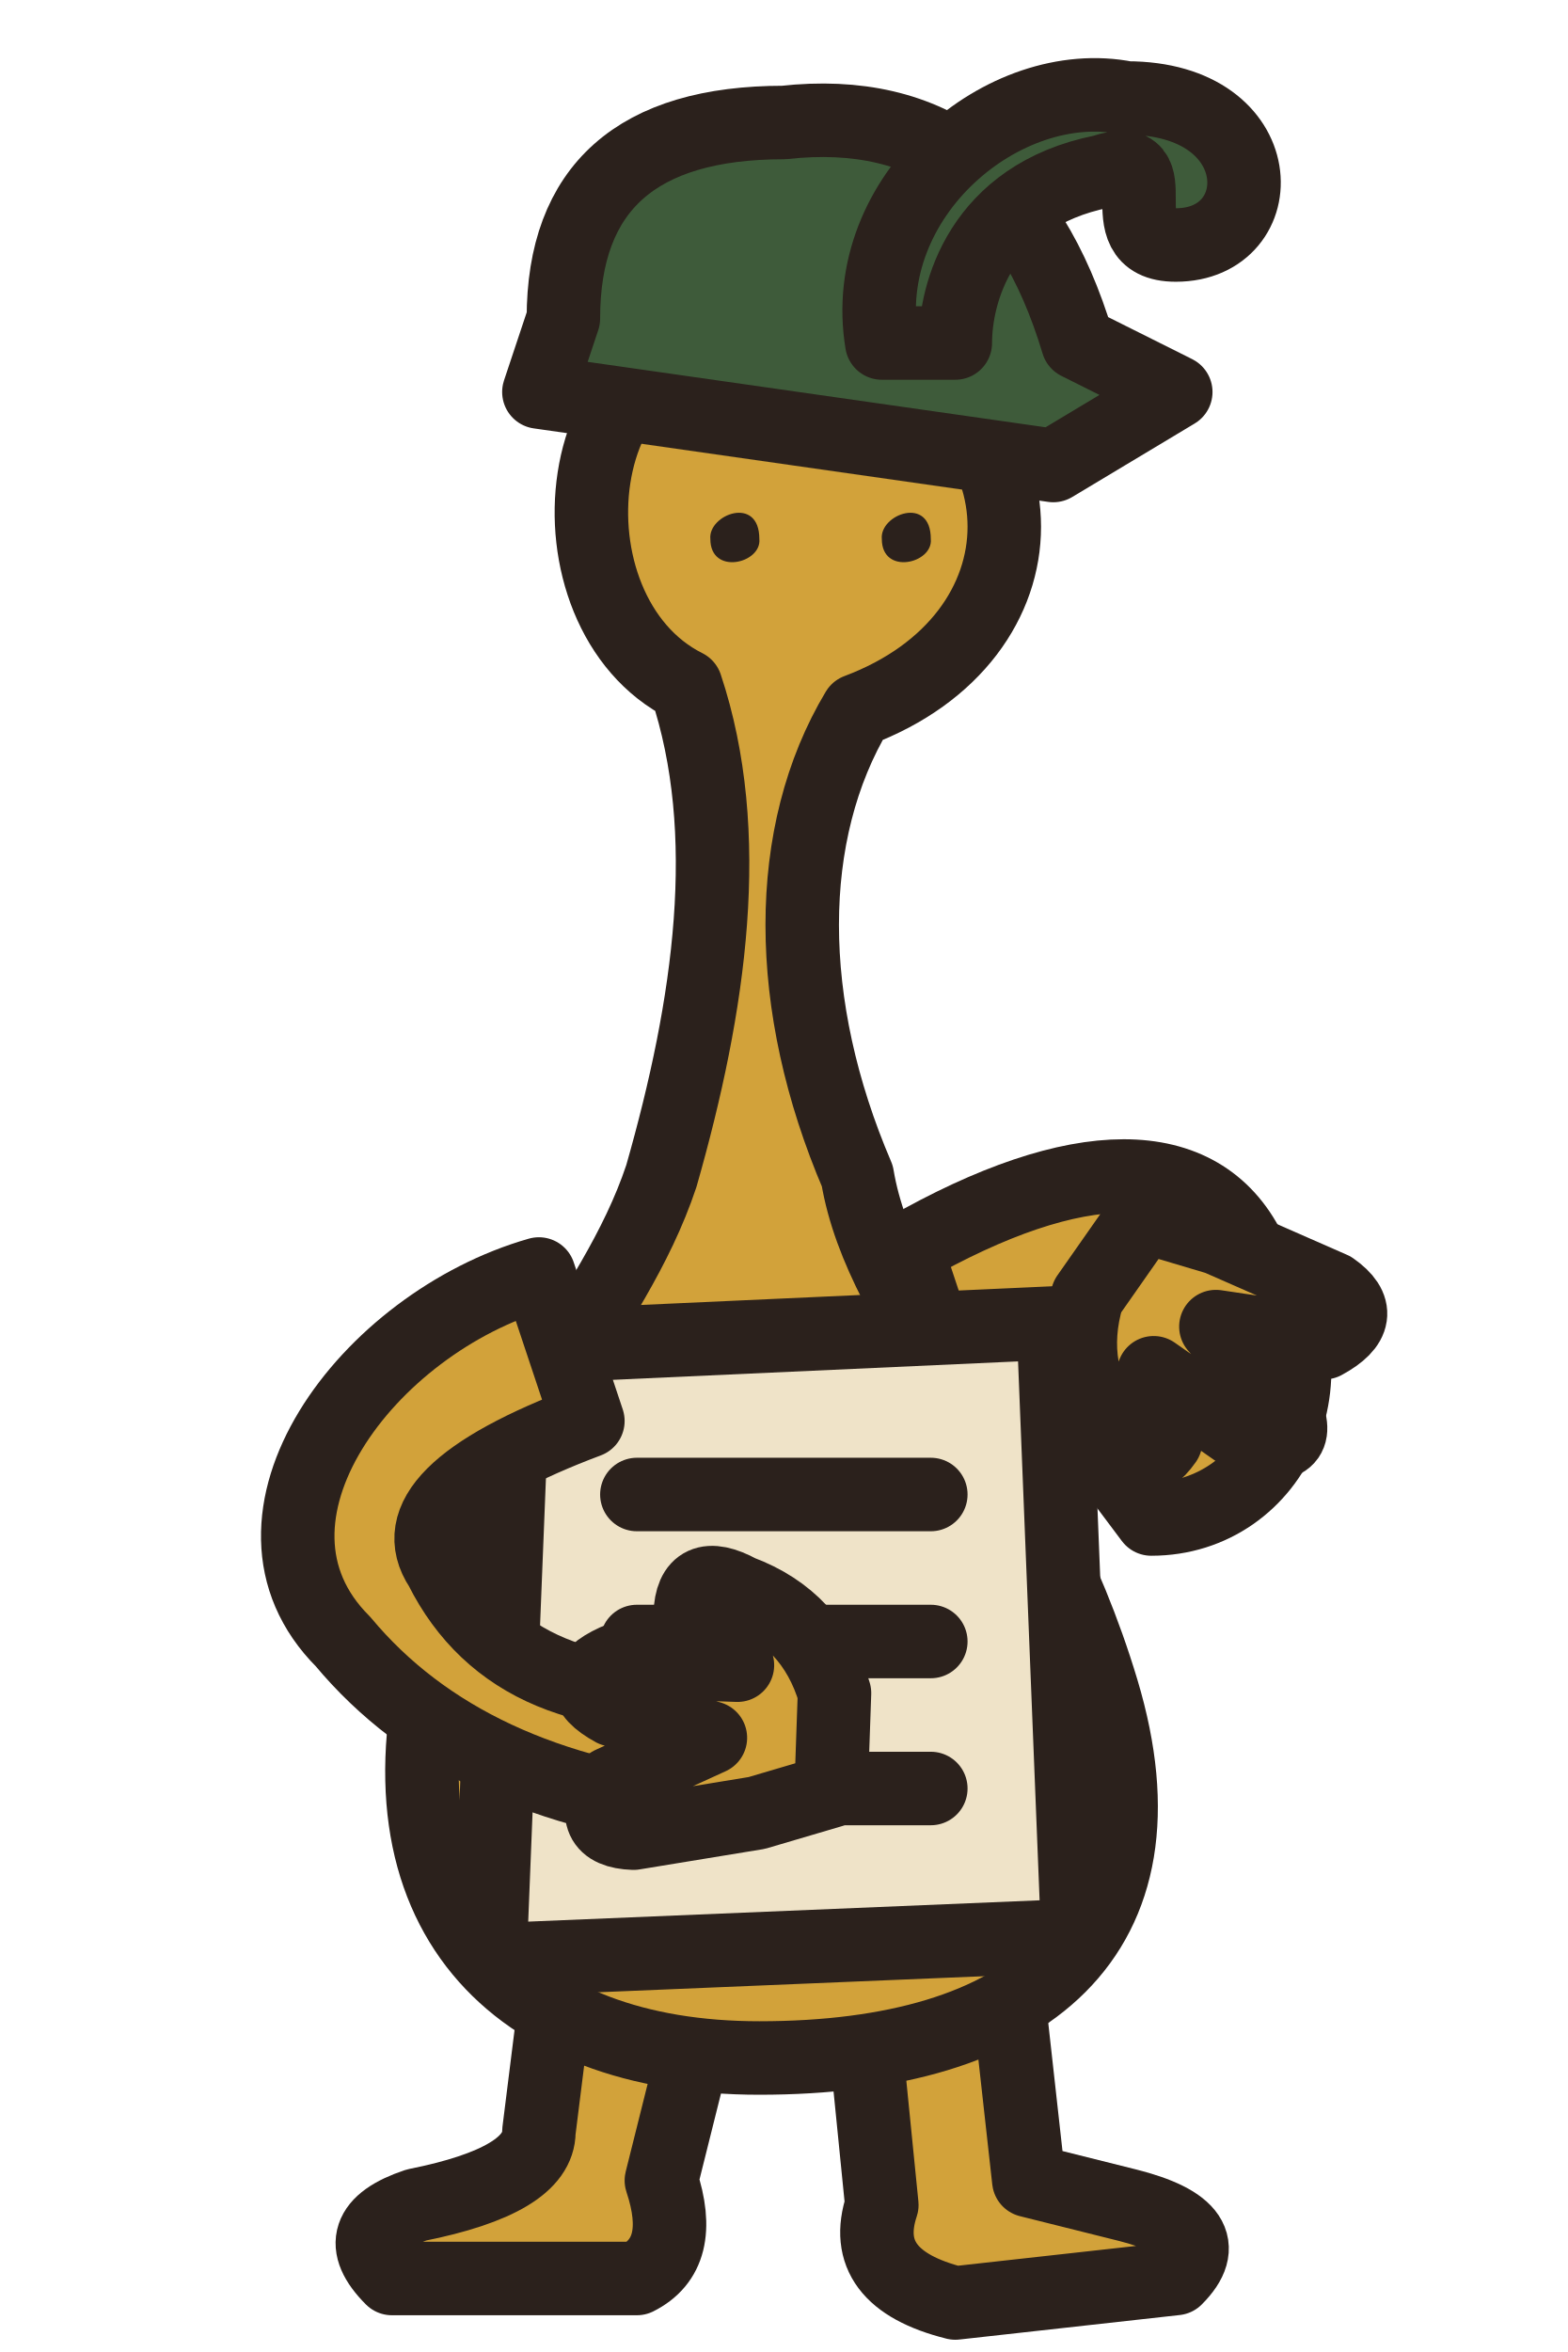
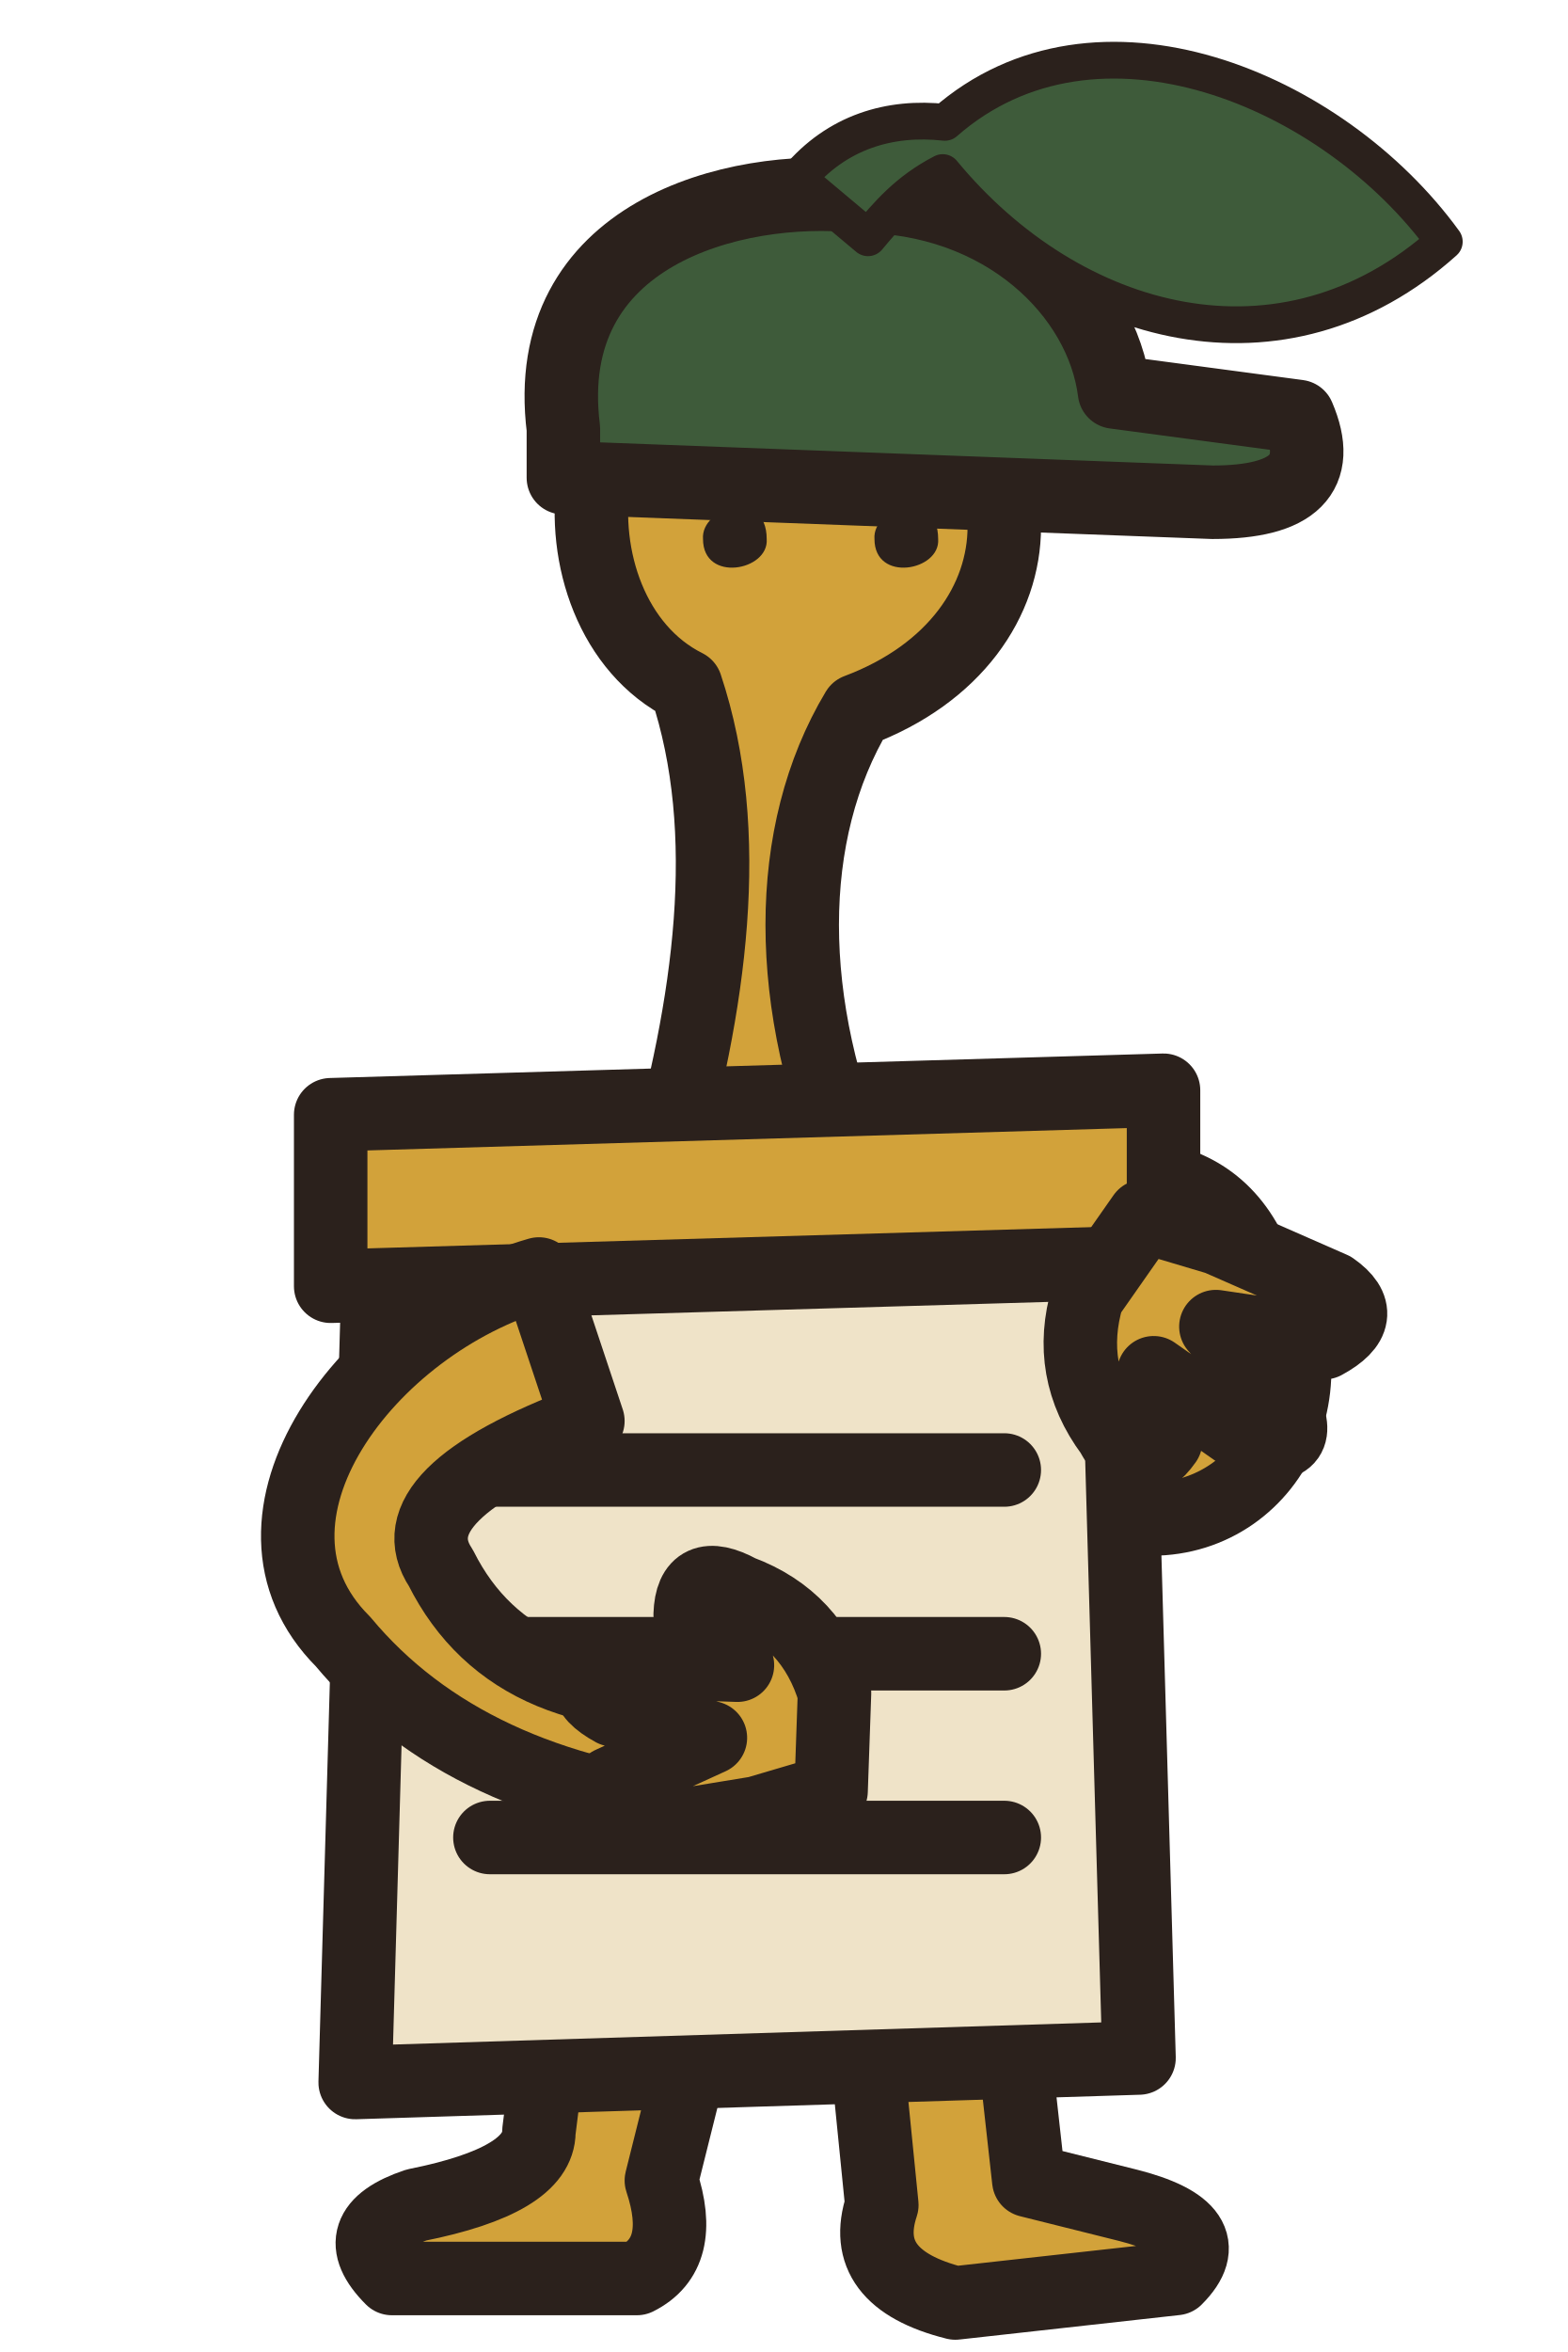
<svg xmlns="http://www.w3.org/2000/svg" width="64" height="96" viewBox="0 0 64 96" stroke-linecap="round" stroke-linejoin="round">
  <path d="M23 79 L22 87 Q22 89 17 90 Q14 91 16 93 L26 93 Q28 92 27 89 L29 81 Z" fill="#D2A23A" stroke="#2B211C" stroke-width="3" />
  <path d="M35 80 L36 90 Q35 93 39 94 L48 93 Q50 91 46 90 L42 89 L41 80 Z" fill="#D2A23A" stroke="#2B211C" stroke-width="3" />
  <path d="M37 51 C44 47 49 47 51 51 C55 56 52 62 47 62 L44 58 C49 58 50 53 47 53 L39 57 Z" fill="#D2A23A" stroke="#2B211C" stroke-width="3" />
  <path d="M 31 14 C 23 13 22 25 28 28 C 30 34.0 29.0 41.0 27 48 C25 54 20 58 18 67 C15 78 21 84 31 84 C42 84 48 79 45 69 C42 59 36 54 35 48 C 32.0 41.0 32 34.0 35 29 C 43 26 43 17 35 14 C 34 14 32 14 31 14 Z" fill="#D2A23A" stroke="#2B211C" stroke-width="3" />
-   <path d="M21 55 L43 54 L44 79 L20 80 Z" fill="#EFE3C8" stroke="#2B211C" stroke-width="3" />
-   <path d="M26 61 L38 61 M26 67 L38 67 M26 73 L38 73" fill="none" stroke="#2B211C" stroke-width="3" />
+   <path d="M15.5 50 L45.5 49 L46.5 84 L14.5 85 Z" fill="#EFE3C8" stroke="#2B211C" stroke-width="3" />
+   <path d="M13.5 45.5 L47.5 44.5 L47.5 51.5 L13.5 52.5 Z" fill="#D2A23A" stroke="#2B211C" stroke-width="3" />
+   <path d="M20 60 L41 60 M20 67.5 L41 67.5 M20 75 L41 75" fill="none" stroke="#2B211C" stroke-width="3" />
  <g transform="translate(48 53) rotate(-55)">
    <path d="M-2 -3 Q-5 -2 -6 1 Q-7 3 -5 3 L-3 1 L-3 6 Q-2 8 -1 6 L0 2 L2 6 Q4 7 4 5 L3 0 L2 -3 Z" fill="#D2A23A" stroke="#2B211C" stroke-width="3" />
  </g>
  <path d="M22 52 C15 54 9 62 14 67 Q19 73 29 74 L30 69 Q21 70 18 64 Q16 61 24 58 Z" fill="#D2A23A" stroke="#2B211C" stroke-width="3" />
  <g transform="translate(31 71) rotate(92)">
    <path d="M-2 -3 Q-5 -2 -6 1 Q-7 3 -5 3 L-3 1 L-3 6 Q-2 8 -1 6 L0 2 L2 6 Q4 7 4 5 L3 0 L2 -3 Z" fill="#D2A23A" stroke="#2B211C" stroke-width="3" />
  </g>
-   <path d="M29.0 22 C28.9 21.0 31.0 20.2 31.0 22 C31.1 23.0 29.0 23.5 29.0 22 Z" fill="#2B211C" stroke="none" />
-   <path d="M36.0 22 C35.9 21.0 38.0 20.2 38.0 22 C38.1 23.0 36.0 23.5 36.0 22 Z" fill="#2B211C" stroke="none" />
-   <g transform="translate(0 -3)">
-     <path d="M23 16 Q23 8 32 8 Q41 7 44 17 L48 19 L43 22 L22 19 Z" fill="#3E5B3A" stroke="#2B211C" stroke-width="3" />
+   <path d="M28.7 22 C28.6 20.7 31.3 19.9 31.3 22 C31.4 23.3 28.7 23.8 28.7 22 Z" fill="#2B211C" stroke="none" />
+   <path d="M35.7 22 C35.6 20.7 38.3 19.9 38.3 22 C38.4 23.3 35.7 23.8 35.7 22 Z" fill="#2B211C" stroke="none" />
+   <g transform="translate(0 0)">
+     <path d="M23 17.5 C22 9.5 30 7.5 35 8 C41 8 45 12 45.5 16 L53 17 Q54.5 20.5 49.5 20.5 L23 19.5 Z" fill="#3E5B3A" stroke="#2B211C" stroke-width="3" />
  </g>
-   <path d="M36 14 C35 8 41 3 46 4 C52 4 52 10 48 10 C45 10 48 6 45 7 C40 8 39 12 39 14 Z" fill="#3E5B3A" stroke="#2B211C" stroke-width="3" />
+   <g transform="translate(34 8.5) rotate(40) scale(1)">
+     <path d="M-1.875 0 C-1.875 -2.5 -0.625 -4.375 1.25 -5.625 C2.5 -13.75 12.5 -16.875 20 -15 C18.75 -6.25 10.625 -2.5 2.5 -4 C1.875 -2.5 1.875 -1.25 1.875 0 Z" fill="#3E5B3A" stroke="#2B211C" stroke-width="1.5" data-role="sprout" />
+   </g>
</svg>
